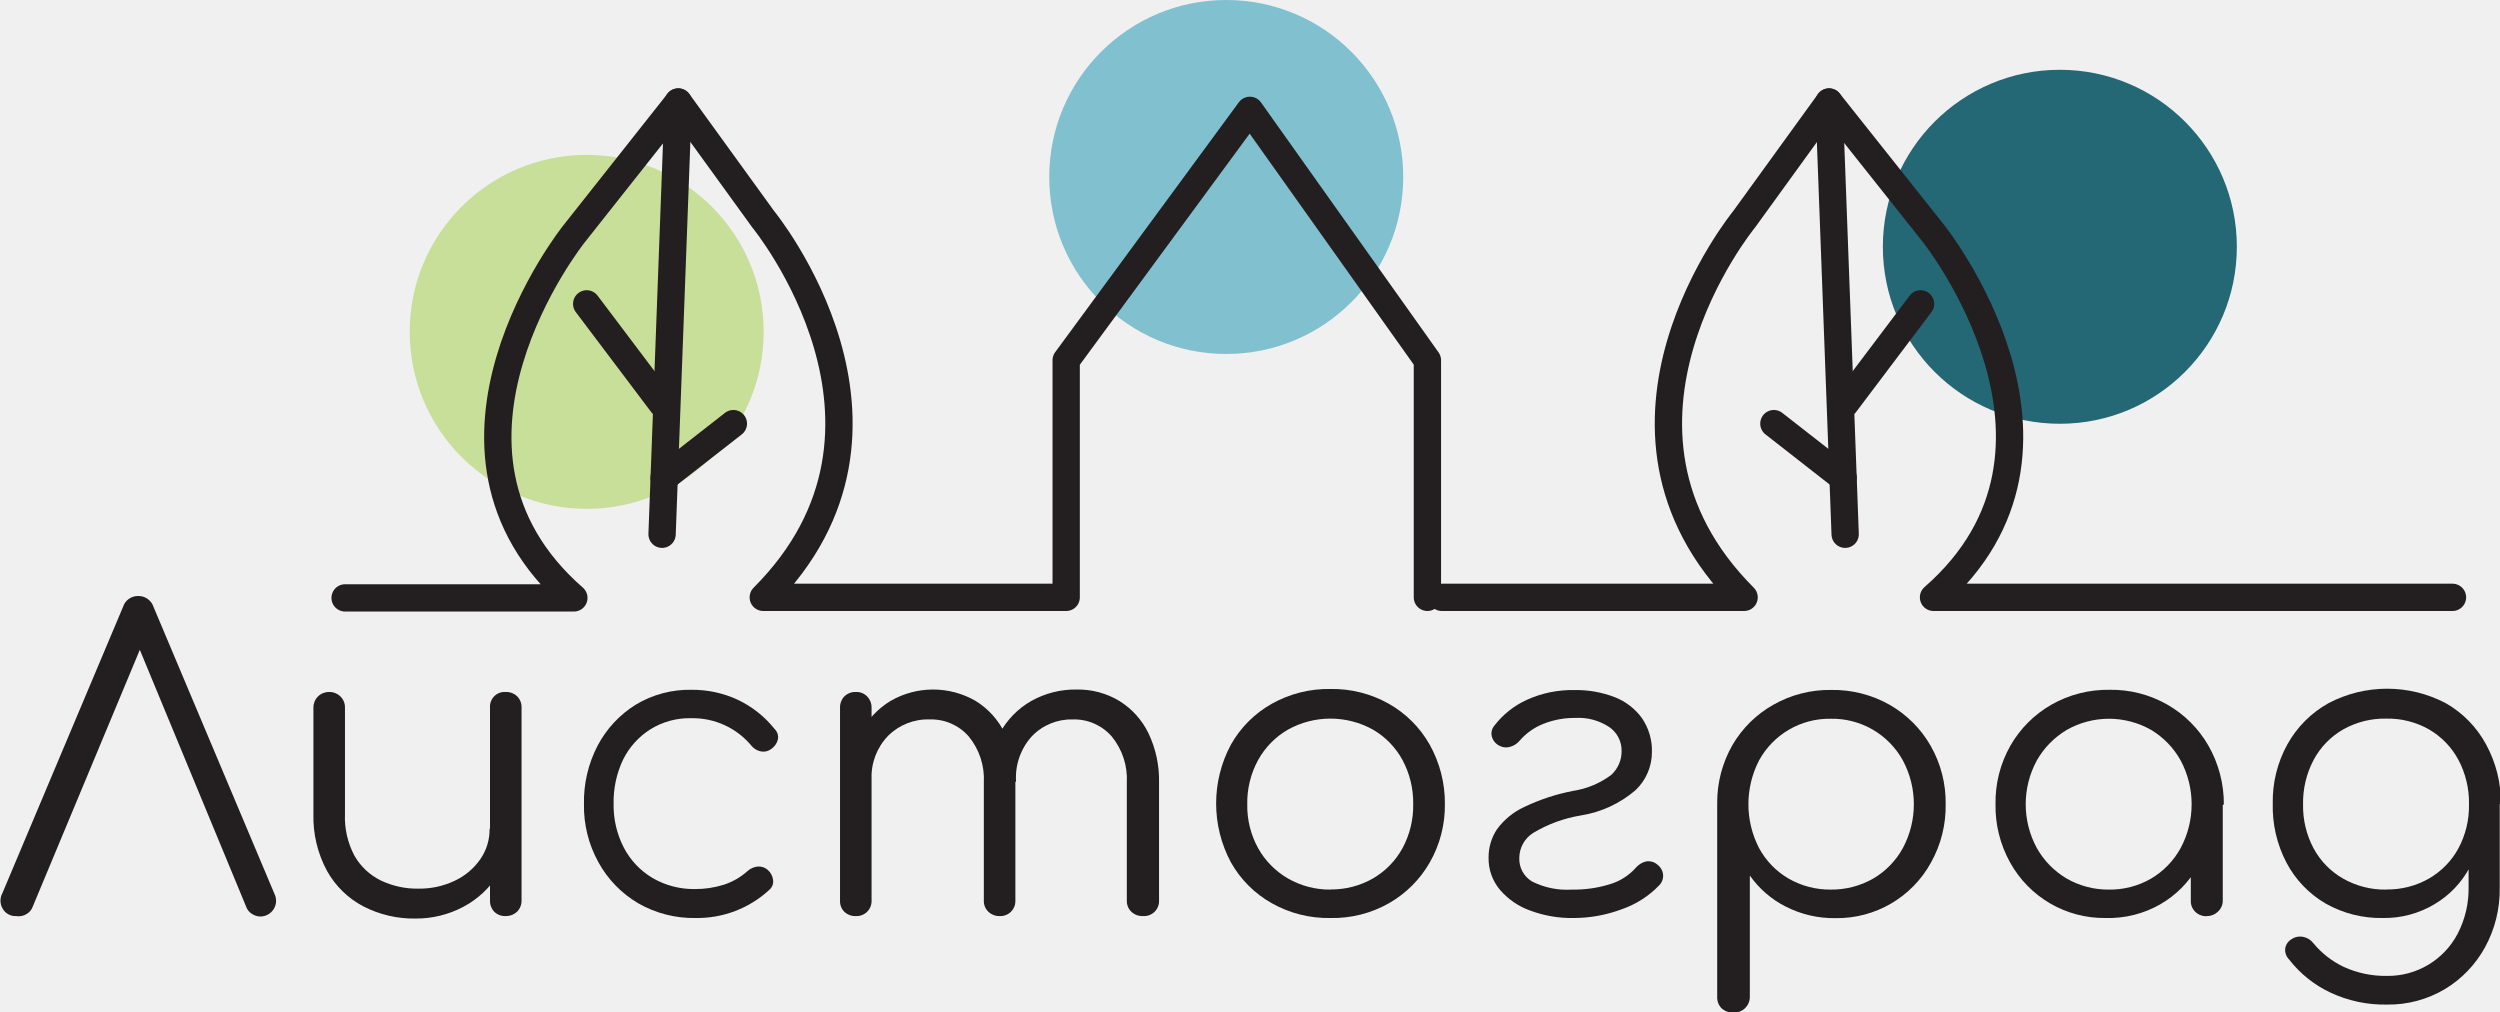
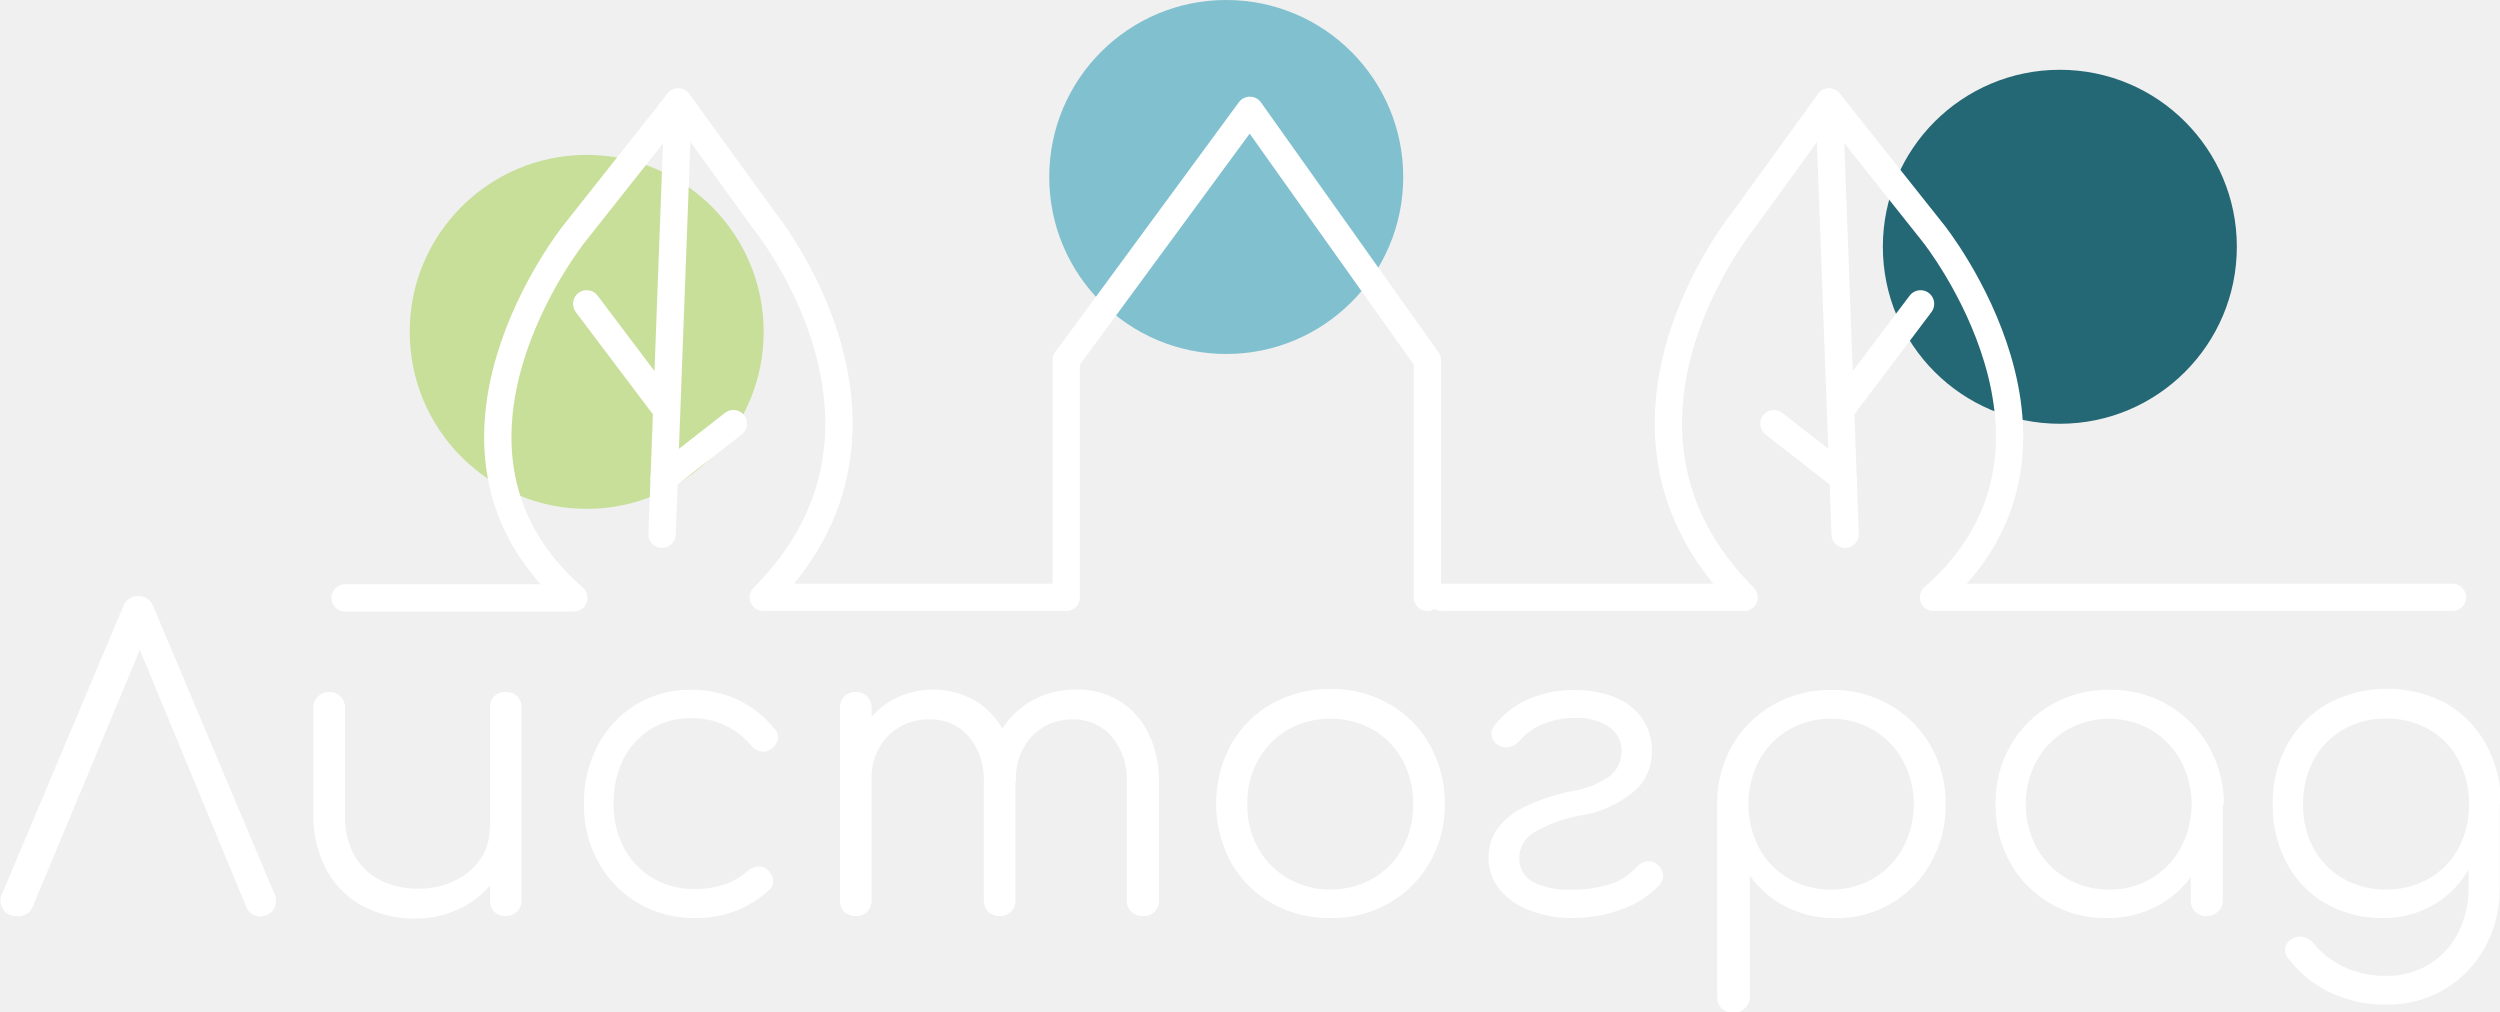
<svg xmlns="http://www.w3.org/2000/svg" id="Layer_1" data-name="Layer 1" viewBox="0 0 183.06 74.1">
  <defs>
-     <style>.cls-1{fill:#c8df9a;}.cls-2{fill:#81c0ce;}.cls-3{fill:#246775;}.cls-4{fill:#231f20;}.cls-5{fill:none;stroke:#231f20;stroke-linecap:round;stroke-linejoin:round;stroke-width:2px;}</style>
+     <style>.cls-1{fill:#c8df9a;}.cls-2{fill:#81c0ce;}.cls-3{fill:#246775;}.cls-4{fill:#fff;}.cls-5{fill:none;stroke:#fff;stroke-linecap:round;stroke-linejoin:round;stroke-width:2px;}</style>
  </defs>
  <circle class="cls-1" cx="42.96" cy="24.3" r="12.96" />
  <circle class="cls-2" cx="89.79" cy="12.96" r="12.96" />
  <circle class="cls-3" cx="150.83" cy="18.07" r="12.96" />
  <path class="cls-4" d="M50.76,170.94a1.07,1.07,0,0,1-1-.57,1.15,1.15,0,0,1,0-1.12l8.82-20.93a1.15,1.15,0,0,1,1.11-.82,1.17,1.17,0,0,1,1.14.82l8.85,21a1.15,1.15,0,0,1-1,1.65,1.13,1.13,0,0,1-.65-.19,1,1,0,0,1-.43-.54l-8.28-20h1l-8.34,20a1,1,0,0,1-.44.54A1.1,1.1,0,0,1,50.76,170.94Z" transform="translate(-49.58 -103.86)" />
  <path class="cls-4" d="M80,171.12a8.05,8.05,0,0,1-3.81-.89,6.5,6.5,0,0,1-2.66-2.59,8.31,8.31,0,0,1-1-4.18v-7.79a1.13,1.13,0,0,1,1.14-1.14,1.14,1.14,0,0,1,.84.33,1.1,1.1,0,0,1,.33.81v7.79a6,6,0,0,0,.7,3.07,4.5,4.5,0,0,0,1.92,1.8,6.14,6.14,0,0,0,2.75.6,6,6,0,0,0,2.65-.57,4.69,4.69,0,0,0,1.88-1.57,3.8,3.8,0,0,0,.69-2.25h1.65a6.72,6.72,0,0,1-3.57,5.72A7.36,7.36,0,0,1,80,171.12Zm6.6-.18a1.13,1.13,0,0,1-.83-.32,1.16,1.16,0,0,1-.31-.85v-14.1a1.07,1.07,0,0,1,1.14-1.14,1.16,1.16,0,0,1,.84.31,1.1,1.1,0,0,1,.33.83v14.1a1.13,1.13,0,0,1-.33.85A1.17,1.17,0,0,1,86.64,170.94Z" transform="translate(-49.58 -103.86)" />
  <path class="cls-4" d="M100.53,171.08A8.12,8.12,0,0,1,96.31,170a7.88,7.88,0,0,1-2.91-3,8.46,8.46,0,0,1-1.06-4.25,8.86,8.86,0,0,1,1-4.29,7.8,7.8,0,0,1,2.79-3,7.59,7.59,0,0,1,4.08-1.09,7.87,7.87,0,0,1,3.37.72,7.63,7.63,0,0,1,2.72,2.15.84.84,0,0,1,.24.77,1.2,1.2,0,0,1-.51.71.93.93,0,0,1-.74.16,1.17,1.17,0,0,1-.7-.43,5.58,5.58,0,0,0-4.38-2,5.41,5.41,0,0,0-3,.81,5.5,5.5,0,0,0-2,2.21,7.22,7.22,0,0,0-.7,3.25,6.73,6.73,0,0,0,.75,3.21,5.61,5.61,0,0,0,2.1,2.22,6,6,0,0,0,3.09.81,6.91,6.91,0,0,0,2.14-.32,4.84,4.84,0,0,0,1.73-1,1.32,1.32,0,0,1,.75-.33,1,1,0,0,1,.72.24,1.17,1.17,0,0,1,.4.75.81.81,0,0,1-.28.72A7.76,7.76,0,0,1,100.53,171.08Z" transform="translate(-49.58 -103.86)" />
  <path class="cls-4" d="M112.26,170.94a1.17,1.17,0,0,1-.86-.32,1.11,1.11,0,0,1-.31-.83V155.7a1.16,1.16,0,0,1,.31-.84,1.14,1.14,0,0,1,.86-.33,1.08,1.08,0,0,1,.82.33,1.17,1.17,0,0,1,.32.84v14.09a1.1,1.1,0,0,1-1.14,1.15Zm10.53,0a1.17,1.17,0,0,1-.84-.32,1.08,1.08,0,0,1-.33-.83v-8.63a4.9,4.9,0,0,0-1.11-3.38,3.64,3.64,0,0,0-2.85-1.24,4.11,4.11,0,0,0-3.06,1.21,4.32,4.32,0,0,0-1.2,3.17h-1.65a7.64,7.64,0,0,1,.85-3.41,6,6,0,0,1,2.18-2.32,6.23,6.23,0,0,1,6.25,0,5.71,5.71,0,0,1,2.13,2.37,8,8,0,0,1,.77,3.6v8.63a1.1,1.1,0,0,1-1.14,1.15Zm10.47,0a1.17,1.17,0,0,1-.84-.32,1.08,1.08,0,0,1-.33-.83v-8.63a4.9,4.9,0,0,0-1.11-3.38,3.64,3.64,0,0,0-2.85-1.24,4,4,0,0,0-3,1.24,4.5,4.5,0,0,0-1.15,3.32h-2.07a7.48,7.48,0,0,1,.87-3.54,6,6,0,0,1,2.31-2.37,6.59,6.59,0,0,1,3.33-.84,5.84,5.84,0,0,1,3.13.84,5.71,5.71,0,0,1,2.13,2.37,8,8,0,0,1,.77,3.6v8.63a1.1,1.1,0,0,1-1.14,1.15Z" transform="translate(-49.58 -103.86)" />
  <path class="cls-4" d="M147,171.08a8.39,8.39,0,0,1-4.29-1.08,7.82,7.82,0,0,1-3-3,9.12,9.12,0,0,1,0-8.61,7.84,7.84,0,0,1,3-3,8.49,8.49,0,0,1,4.29-1.08,8.39,8.39,0,0,1,4.27,1.08,7.89,7.89,0,0,1,3,3,8.75,8.75,0,0,1,1.11,4.32,8.4,8.4,0,0,1-1.1,4.29,8,8,0,0,1-3,3A8.29,8.29,0,0,1,147,171.08Zm0-2.09a6.15,6.15,0,0,0,3.12-.81,5.76,5.76,0,0,0,2.16-2.22,6.52,6.52,0,0,0,.78-3.21,6.6,6.6,0,0,0-.78-3.23,5.72,5.72,0,0,0-2.16-2.23,6.41,6.41,0,0,0-6.24,0,5.84,5.84,0,0,0-2.18,2.23,6.5,6.5,0,0,0-.79,3.23,6.42,6.42,0,0,0,.79,3.21,5.88,5.88,0,0,0,2.18,2.22A6.15,6.15,0,0,0,147,169Z" transform="translate(-49.58 -103.86)" />
  <path class="cls-4" d="M164.82,171.08a8.63,8.63,0,0,1-3.18-.54A5.22,5.22,0,0,1,159.4,169a3.54,3.54,0,0,1-.82-2.34,3.67,3.67,0,0,1,.61-2.07,5.12,5.12,0,0,1,2-1.64,14.77,14.77,0,0,1,3.59-1.18,6.2,6.2,0,0,0,2.77-1.16,2.32,2.32,0,0,0,.77-1.78,2.08,2.08,0,0,0-.9-1.73,4.07,4.07,0,0,0-2.49-.67,6.11,6.11,0,0,0-2.33.43,4.46,4.46,0,0,0-1.75,1.24,1.37,1.37,0,0,1-.75.46,1,1,0,0,1-.72-.09,1.06,1.06,0,0,1-.57-.71A.89.89,0,0,1,159,157a6.26,6.26,0,0,1,2.37-1.89,8,8,0,0,1,3.51-.72,7.75,7.75,0,0,1,2.94.52,4.44,4.44,0,0,1,2,1.55,4.19,4.19,0,0,1,.72,2.49,3.83,3.83,0,0,1-1.2,2.77,8.07,8.07,0,0,1-4,1.85,9.86,9.86,0,0,0-3.51,1.29,2.17,2.17,0,0,0-1,1.8,1.92,1.92,0,0,0,.94,1.75,5.71,5.71,0,0,0,2.93.59,8.86,8.86,0,0,0,2.68-.37,4.13,4.13,0,0,0,2-1.25,1.43,1.43,0,0,1,.72-.44,1,1,0,0,1,.84.23,1.05,1.05,0,0,1,.42.75,1,1,0,0,1-.3.78,6.94,6.94,0,0,1-2.76,1.75A10,10,0,0,1,164.82,171.08Z" transform="translate(-49.58 -103.86)" />
  <path class="cls-4" d="M176.49,178a1.17,1.17,0,0,1-.86-.32,1.14,1.14,0,0,1-.31-.85V162.62a8.43,8.43,0,0,1,1.12-4.21,8,8,0,0,1,3-2.95,8.31,8.31,0,0,1,4.22-1.08,8.4,8.4,0,0,1,4.29,1.09,8.07,8.07,0,0,1,3,3,8.38,8.38,0,0,1,1.1,4.29,8.46,8.46,0,0,1-1.07,4.25,7.84,7.84,0,0,1-7,4.08,7.76,7.76,0,0,1-3.65-.85,7.15,7.15,0,0,1-2.62-2.27v8.83a1.15,1.15,0,0,1-.32.85A1.11,1.11,0,0,1,176.49,178Zm7.14-9a6.15,6.15,0,0,0,3.12-.81,5.84,5.84,0,0,0,2.17-2.24,6.8,6.8,0,0,0,0-6.4,5.9,5.9,0,0,0-5.29-3.06,5.87,5.87,0,0,0-5.25,3.06,7,7,0,0,0,0,6.4,5.74,5.74,0,0,0,2.16,2.24A6.09,6.09,0,0,0,183.63,169Z" transform="translate(-49.58 -103.86)" />
  <path class="cls-4" d="M203.76,171.08a7.87,7.87,0,0,1-7-4.08,8.46,8.46,0,0,1-1.06-4.25,8.37,8.37,0,0,1,1.09-4.29,8.09,8.09,0,0,1,3-3,8.34,8.34,0,0,1,4.26-1.09,8.24,8.24,0,0,1,4.24,1.09,8.11,8.11,0,0,1,3,3,8.6,8.6,0,0,1,1.13,4.29l-.93.71a7.57,7.57,0,0,1-1,3.89,7.45,7.45,0,0,1-2.73,2.73A7.61,7.61,0,0,1,203.76,171.08ZM204,169a6,6,0,0,0,3.1-.81,5.89,5.89,0,0,0,2.16-2.24,6.8,6.8,0,0,0,0-6.4,6,6,0,0,0-2.16-2.24,6.25,6.25,0,0,0-6.19,0,6.11,6.11,0,0,0-2.19,2.24,6.73,6.73,0,0,0,0,6.4,6,6,0,0,0,2.19,2.24A6.09,6.09,0,0,0,204,169Zm7.17,1.95a1.17,1.17,0,0,1-.84-.32,1.08,1.08,0,0,1-.33-.83v-5.12l.57-2.38,1.77.46v7a1.08,1.08,0,0,1-.33.83A1.17,1.17,0,0,1,211.17,170.94Z" transform="translate(-49.58 -103.86)" />
  <path class="cls-4" d="M224.07,171.08a8.19,8.19,0,0,1-4.2-1.06,7.54,7.54,0,0,1-2.87-3,8.84,8.84,0,0,1-1-4.32,8.61,8.61,0,0,1,1.08-4.35,7.75,7.75,0,0,1,3-3,9.23,9.23,0,0,1,8.59,0,7.67,7.67,0,0,1,2.94,3,8.94,8.94,0,0,1,1.1,4.35l-1.35.71a8.17,8.17,0,0,1-.93,3.95,6.89,6.89,0,0,1-2.57,2.7A7.13,7.13,0,0,1,224.07,171.08Zm.3,6.34a9.34,9.34,0,0,1-4.17-.89,8.26,8.26,0,0,1-3-2.41,1,1,0,0,1-.29-.79.93.93,0,0,1,.44-.68,1.12,1.12,0,0,1,.87-.19,1.22,1.22,0,0,1,.75.46,6.49,6.49,0,0,0,2.23,1.74,7.35,7.35,0,0,0,3.17.66,5.76,5.76,0,0,0,5.17-3.09,7.15,7.15,0,0,0,.8-3.45v-4.57l.87-1.73,1.41.27v6.12a8.78,8.78,0,0,1-1.08,4.36,8.15,8.15,0,0,1-2.94,3.06A8.07,8.07,0,0,1,224.37,177.42Zm-.06-8.43a6.1,6.1,0,0,0,3.13-.8,5.68,5.68,0,0,0,2.15-2.2,6.58,6.58,0,0,0,.78-3.24,6.69,6.69,0,0,0-.78-3.26,5.67,5.67,0,0,0-2.15-2.22,6.09,6.09,0,0,0-3.13-.79,6.19,6.19,0,0,0-3.15.79,5.63,5.63,0,0,0-2.16,2.22,6.69,6.69,0,0,0-.78,3.26A6.58,6.58,0,0,0,219,166a5.64,5.64,0,0,0,2.16,2.2A6.2,6.2,0,0,0,224.31,169Z" transform="translate(-49.58 -103.86)" />
  <line class="cls-5" x1="49.66" y1="7.47" x2="48.48" y2="39.12" />
  <path class="cls-5" d="M154.1,147.6V130.24l-13-18.3-13.45,18.3V147.6H105.47c12.47-12.48,0-27.68,0-27.68l-6.22-8.59L91.6,121s-12.53,15.69,0,26.64H74.85" transform="translate(-49.58 -103.86)" />
  <line class="cls-5" x1="48.48" y1="29.57" x2="42.96" y2="22.25" />
  <line class="cls-5" x1="48.63" y1="34.98" x2="53.7" y2="31.02" />
  <line class="cls-5" x1="133.93" y1="7.47" x2="135.11" y2="39.12" />
  <path class="cls-5" d="M155.16,147.6h22.13c-12.47-12.48,0-27.68,0-27.68l6.22-8.59,7.65,9.63s12.53,15.69,0,26.64h38" transform="translate(-49.58 -103.86)" />
  <path class="cls-5" d="M100.3,111.33" transform="translate(-49.58 -103.86)" />
  <line class="cls-5" x1="135.11" y1="29.57" x2="140.63" y2="22.25" />
  <line class="cls-5" x1="134.96" y1="34.98" x2="129.89" y2="31.02" />
</svg>
